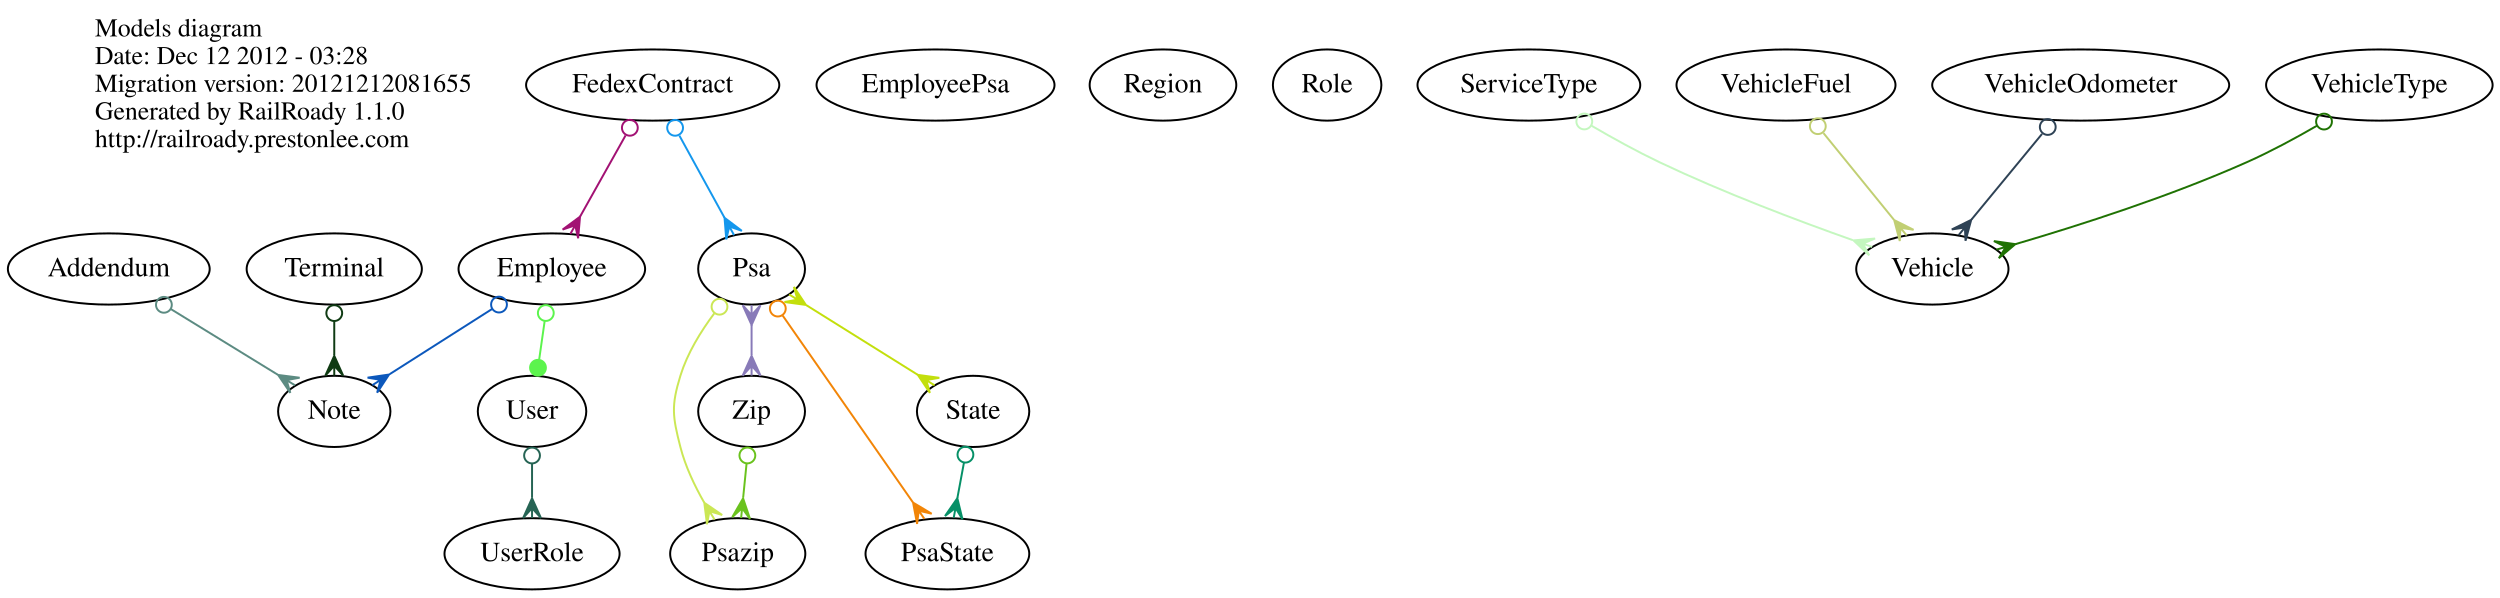
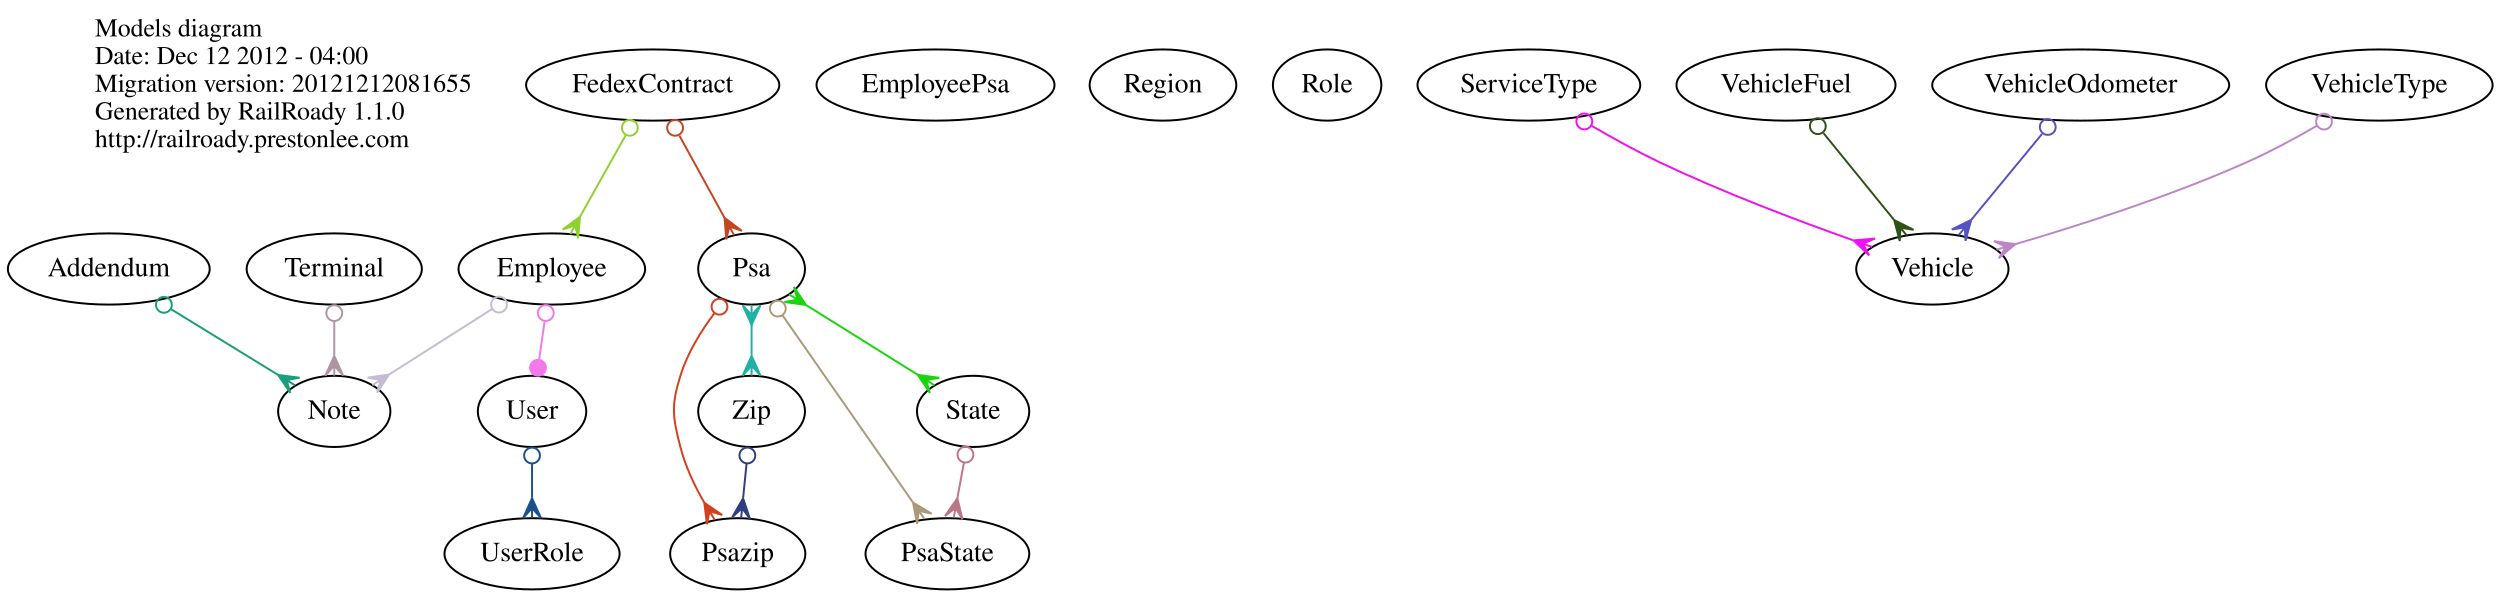
<svg xmlns="http://www.w3.org/2000/svg" width="1264pt" height="302pt" viewBox="0.00 0.00 1264.00 302.00">
  <g id="graph0" class="graph" transform="scale(1 1) rotate(0) translate(4 298)">
    <polygon fill="white" stroke="white" points="-4,5 -4,-298 1261,-298 1261,5 -4,5" />
    <g id="node1" class="node">
      <text text-anchor="start" x="44" y="-279.6" font-family="Times,serif" font-size="13.00">Models diagram</text>
-       <text text-anchor="start" x="44" y="-265.6" font-family="Times,serif" font-size="13.00">Date: Dec 12 2012 - 03:28</text>
+       <text text-anchor="start" x="44" y="-265.6" font-family="Times,serif" font-size="13.00">Date: Dec 12 2012 - 04:00</text>
      <text text-anchor="start" x="44" y="-251.6" font-family="Times,serif" font-size="13.00">Migration version: 20121212081655</text>
      <text text-anchor="start" x="44" y="-237.6" font-family="Times,serif" font-size="13.00">Generated by RailRoady 1.1.0</text>
      <text text-anchor="start" x="44" y="-223.6" font-family="Times,serif" font-size="13.00">http://railroady.prestonlee.com</text>
    </g>
    <g id="node2" class="node">
      <ellipse fill="none" stroke="black" cx="51" cy="-162" rx="51.019" ry="18" />
      <text text-anchor="middle" x="51" y="-158.3" font-family="Times,serif" font-size="14.00">Addendum</text>
    </g>
    <g id="node6" class="node">
      <ellipse fill="none" stroke="black" cx="165" cy="-90" rx="28.395" ry="18" />
      <text text-anchor="middle" x="165" y="-86.3" font-family="Times,serif" font-size="14.00">Note</text>
    </g>
    <g id="edge1" class="edge">
-       <path fill="none" stroke="#5c8b82" d="M82.307,-141.777C99.236,-131.381 119.99,-118.638 136.471,-108.518" />
-       <ellipse fill="none" stroke="#5c8b82" cx="78.865" cy="-143.89" rx="4" ry="4" />
-       <polygon fill="#5c8b82" stroke="#5c8b82" points="136.614,-108.43 147.49,-107.032 140.875,-105.814 145.136,-103.197 145.136,-103.197 145.136,-103.197 140.875,-105.814 142.781,-99.363 136.614,-108.43 136.614,-108.43" />
+       <path fill="none" stroke="#189e79" d="M82.307,-141.777C99.236,-131.381 119.99,-118.638 136.471,-108.518" />
+       <ellipse fill="none" stroke="#189e79" cx="78.865" cy="-143.89" rx="4" ry="4" />
+       <polygon fill="#189e79" stroke="#189e79" points="136.614,-108.43 147.49,-107.032 140.875,-105.814 145.136,-103.197 145.136,-103.197 145.136,-103.197 140.875,-105.814 142.781,-99.363 136.614,-108.43 136.614,-108.43" />
    </g>
    <g id="node3" class="node">
      <ellipse fill="none" stroke="black" cx="275" cy="-162" rx="47.169" ry="18" />
      <text text-anchor="middle" x="275" y="-158.3" font-family="Times,serif" font-size="14.00">Employee</text>
    </g>
    <g id="edge2" class="edge">
-       <path fill="none" stroke="#0c58bc" d="M244.809,-141.788C228.654,-131.507 208.885,-118.927 193.064,-108.859" />
-       <ellipse fill="none" stroke="#0c58bc" cx="248.297" cy="-144.007" rx="4" ry="4" />
-       <polygon fill="#0c58bc" stroke="#0c58bc" points="192.699,-108.627 186.679,-99.462 188.481,-105.943 184.263,-103.258 184.263,-103.258 184.263,-103.258 188.481,-105.943 181.847,-107.055 192.699,-108.627 192.699,-108.627" />
+       <path fill="none" stroke="#c5bcd3" d="M244.809,-141.788C228.654,-131.507 208.885,-118.927 193.064,-108.859" />
+       <ellipse fill="none" stroke="#c5bcd3" cx="248.297" cy="-144.007" rx="4" ry="4" />
+       <polygon fill="#c5bcd3" stroke="#c5bcd3" points="192.699,-108.627 186.679,-99.462 188.481,-105.943 184.263,-103.258 184.263,-103.258 184.263,-103.258 188.481,-105.943 181.847,-107.055 192.699,-108.627 192.699,-108.627" />
    </g>
    <g id="node15" class="node">
      <ellipse fill="none" stroke="black" cx="265" cy="-90" rx="27.422" ry="18" />
      <text text-anchor="middle" x="265" y="-86.3" font-family="Times,serif" font-size="14.00">User</text>
    </g>
    <g id="edge3" class="edge">
-       <path fill="none" stroke="#5cf44d" d="M271.377,-135.64C270.478,-129.348 269.515,-122.605 268.617,-116.316" />
-       <ellipse fill="none" stroke="#5cf44d" cx="271.962" cy="-139.737" rx="4" ry="4" />
-       <ellipse fill="#5cf44d" stroke="#5cf44d" cx="268.009" cy="-112.064" rx="4" ry="4" />
+       <path fill="none" stroke="#f17ae8" d="M271.377,-135.64C270.478,-129.348 269.515,-122.605 268.617,-116.316" />
+       <ellipse fill="none" stroke="#f17ae8" cx="271.962" cy="-139.737" rx="4" ry="4" />
+       <ellipse fill="#f17ae8" stroke="#f17ae8" cx="268.009" cy="-112.064" rx="4" ry="4" />
    </g>
    <g id="node4" class="node">
      <ellipse fill="none" stroke="black" cx="469" cy="-255" rx="60.167" ry="18" />
      <text text-anchor="middle" x="469" y="-251.3" font-family="Times,serif" font-size="14.00">EmployeePsa</text>
    </g>
    <g id="node5" class="node">
      <ellipse fill="none" stroke="black" cx="326" cy="-255" rx="64.017" ry="18" />
      <text text-anchor="middle" x="326" y="-251.3" font-family="Times,serif" font-size="14.00">FedexContract</text>
    </g>
    <g id="edge4" class="edge">
-       <path fill="none" stroke="#a21173" d="M312.291,-229.538C305.182,-216.853 296.505,-201.371 289.31,-188.534" />
-       <ellipse fill="none" stroke="#a21173" cx="314.452" cy="-233.394" rx="4" ry="4" />
-       <polygon fill="#a21173" stroke="#a21173" points="289.266,-188.456 288.303,-177.532 286.822,-184.094 284.377,-179.732 284.377,-179.732 284.377,-179.732 286.822,-184.094 280.452,-181.932 289.266,-188.456 289.266,-188.456" />
+       <path fill="none" stroke="#91d031" d="M312.291,-229.538C305.182,-216.853 296.505,-201.371 289.31,-188.534" />
+       <ellipse fill="none" stroke="#91d031" cx="314.452" cy="-233.394" rx="4" ry="4" />
+       <polygon fill="#91d031" stroke="#91d031" points="289.266,-188.456 288.303,-177.532 286.822,-184.094 284.377,-179.732 284.377,-179.732 284.377,-179.732 286.822,-184.094 280.452,-181.932 289.266,-188.456 289.266,-188.456" />
    </g>
    <g id="node7" class="node">
      <ellipse fill="none" stroke="black" cx="376" cy="-162" rx="27" ry="18" />
      <text text-anchor="middle" x="376" y="-158.3" font-family="Times,serif" font-size="14.00">Psa</text>
    </g>
    <g id="edge5" class="edge">
-       <path fill="none" stroke="#1497ed" d="M339.494,-229.441C346.559,-216.582 355.193,-200.869 362.289,-187.953" />
-       <ellipse fill="none" stroke="#1497ed" cx="337.331" cy="-233.378" rx="4" ry="4" />
-       <polygon fill="#1497ed" stroke="#1497ed" points="362.326,-187.887 371.085,-181.29 364.733,-183.505 367.141,-179.123 367.141,-179.123 367.141,-179.123 364.733,-183.505 363.197,-176.956 362.326,-187.887 362.326,-187.887" />
+       <path fill="none" stroke="#c44521" d="M339.494,-229.441C346.559,-216.582 355.193,-200.869 362.289,-187.953" />
+       <ellipse fill="none" stroke="#c44521" cx="337.331" cy="-233.378" rx="4" ry="4" />
+       <polygon fill="#c44521" stroke="#c44521" points="362.326,-187.887 371.085,-181.29 364.733,-183.505 367.141,-179.123 367.141,-179.123 367.141,-179.123 364.733,-183.505 363.197,-176.956 362.326,-187.887 362.326,-187.887" />
    </g>
    <g id="node9" class="node">
      <ellipse fill="none" stroke="black" cx="369" cy="-18" rx="34.171" ry="18" />
      <text text-anchor="middle" x="369" y="-14.3" font-family="Times,serif" font-size="14.00">Psazip</text>
    </g>
    <g id="edge6" class="edge">
-       <path fill="none" stroke="#cbe755" d="M357.124,-139.543C350.333,-130.456 343.491,-119.353 340,-108 335.297,-92.707 336.036,-87.501 340,-72 342.481,-62.299 347.144,-52.462 352.018,-43.941" />
-       <ellipse fill="none" stroke="#cbe755" cx="359.779" cy="-142.923" rx="4" ry="4" />
-       <polygon fill="#cbe755" stroke="#cbe755" points="352.092,-43.818 361.138,-37.62 354.693,-39.548 357.295,-35.278 357.295,-35.278 357.295,-35.278 354.693,-39.548 353.452,-32.937 352.092,-43.818 352.092,-43.818" />
+       <path fill="none" stroke="#d34020" d="M357.124,-139.543C350.333,-130.456 343.491,-119.353 340,-108 335.297,-92.707 336.036,-87.501 340,-72 342.481,-62.299 347.144,-52.462 352.018,-43.941" />
+       <ellipse fill="none" stroke="#d34020" cx="359.779" cy="-142.923" rx="4" ry="4" />
+       <polygon fill="#d34020" stroke="#d34020" points="352.092,-43.818 361.138,-37.62 354.693,-39.548 357.295,-35.278 357.295,-35.278 357.295,-35.278 354.693,-39.548 353.452,-32.937 352.092,-43.818 352.092,-43.818" />
    </g>
    <g id="node21" class="node">
      <ellipse fill="none" stroke="black" cx="376" cy="-90" rx="27" ry="18" />
      <text text-anchor="middle" x="376" y="-86.3" font-family="Times,serif" font-size="14.00">Zip</text>
    </g>
    <g id="edge7" class="edge">
-       <path fill="none" stroke="#887ab8" d="M376,-133.665C376,-128.687 376,-123.491 376,-118.507" />
-       <polygon fill="#887ab8" stroke="#887ab8" points="376,-133.697 371.5,-143.697 376,-138.697 376,-143.697 376,-143.697 376,-143.697 376,-138.697 380.5,-143.697 376,-133.697 376,-133.697" />
-       <polygon fill="#887ab8" stroke="#887ab8" points="376,-118.104 380.5,-108.104 376,-113.104 376,-108.104 376,-108.104 376,-108.104 376,-113.104 371.5,-108.104 376,-118.104 376,-118.104" />
+       <path fill="none" stroke="#1eb2a4" d="M376,-133.665C376,-128.687 376,-123.491 376,-118.507" />
+       <polygon fill="#1eb2a4" stroke="#1eb2a4" points="376,-133.697 371.5,-143.697 376,-138.697 376,-143.697 376,-143.697 376,-143.697 376,-138.697 380.5,-143.697 376,-133.697 376,-133.697" />
+       <polygon fill="#1eb2a4" stroke="#1eb2a4" points="376,-118.104 380.5,-108.104 376,-113.104 376,-108.104 376,-108.104 376,-108.104 376,-113.104 371.5,-108.104 376,-118.104 376,-118.104" />
    </g>
    <g id="node8" class="node">
      <ellipse fill="none" stroke="black" cx="475" cy="-18" rx="41.394" ry="18" />
      <text text-anchor="middle" x="475" y="-14.3" font-family="Times,serif" font-size="14.00">PsaState</text>
    </g>
    <g id="edge8" class="edge">
-       <path fill="none" stroke="#f28507" d="M391.724,-138.446C409.643,-112.745 438.851,-70.851 457.484,-44.124" />
-       <ellipse fill="none" stroke="#f28507" cx="389.261" cy="-141.98" rx="4" ry="4" />
-       <polygon fill="#f28507" stroke="#f28507" points="457.647,-43.89 467.057,-38.261 460.506,-39.789 463.366,-35.687 463.366,-35.687 463.366,-35.687 460.506,-39.789 459.675,-33.114 457.647,-43.89 457.647,-43.89" />
+       <path fill="none" stroke="#ac9978" d="M391.724,-138.446C409.643,-112.745 438.851,-70.851 457.484,-44.124" />
+       <ellipse fill="none" stroke="#ac9978" cx="389.261" cy="-141.98" rx="4" ry="4" />
+       <polygon fill="#ac9978" stroke="#ac9978" points="457.647,-43.89 467.057,-38.261 460.506,-39.789 463.366,-35.687 463.366,-35.687 463.366,-35.687 460.506,-39.789 459.675,-33.114 457.647,-43.89 457.647,-43.89" />
    </g>
    <g id="node13" class="node">
      <ellipse fill="none" stroke="black" cx="488" cy="-90" rx="28.395" ry="18" />
      <text text-anchor="middle" x="488" y="-86.3" font-family="Times,serif" font-size="14.00">State</text>
    </g>
    <g id="edge9" class="edge">
-       <path fill="none" stroke="#c3df0c" d="M403.732,-143.668C420.882,-132.949 442.827,-119.233 460.022,-108.486" />
-       <polygon fill="#c3df0c" stroke="#c3df0c" points="403.479,-143.825 392.614,-145.309 399.239,-146.475 394.999,-149.125 394.999,-149.125 394.999,-149.125 399.239,-146.475 397.384,-152.941 403.479,-143.825 403.479,-143.825" />
-       <polygon fill="#c3df0c" stroke="#c3df0c" points="460.051,-108.468 470.916,-106.984 464.291,-105.818 468.531,-103.168 468.531,-103.168 468.531,-103.168 464.291,-105.818 466.146,-99.352 460.051,-108.468 460.051,-108.468" />
+       <path fill="none" stroke="#1ad50c" d="M403.732,-143.668C420.882,-132.949 442.827,-119.233 460.022,-108.486" />
+       <polygon fill="#1ad50c" stroke="#1ad50c" points="403.479,-143.825 392.614,-145.309 399.239,-146.475 394.999,-149.125 394.999,-149.125 394.999,-149.125 399.239,-146.475 397.384,-152.941 403.479,-143.825 403.479,-143.825" />
+       <polygon fill="#1ad50c" stroke="#1ad50c" points="460.051,-108.468 470.916,-106.984 464.291,-105.818 468.531,-103.168 468.531,-103.168 468.531,-103.168 464.291,-105.818 466.146,-99.352 460.051,-108.468 460.051,-108.468" />
    </g>
    <g id="node10" class="node">
      <ellipse fill="none" stroke="black" cx="584" cy="-255" rx="37.07" ry="18" />
      <text text-anchor="middle" x="584" y="-251.3" font-family="Times,serif" font-size="14.00">Region</text>
    </g>
    <g id="node11" class="node">
      <ellipse fill="none" stroke="black" cx="667" cy="-255" rx="27.422" ry="18" />
      <text text-anchor="middle" x="667" y="-251.3" font-family="Times,serif" font-size="14.00">Role</text>
    </g>
    <g id="node12" class="node">
      <ellipse fill="none" stroke="black" cx="769" cy="-255" rx="56.317" ry="18" />
      <text text-anchor="middle" x="769" y="-251.3" font-family="Times,serif" font-size="14.00">ServiceType</text>
    </g>
    <g id="node17" class="node">
      <ellipse fill="none" stroke="black" cx="973" cy="-162" rx="38.495" ry="18" />
      <text text-anchor="middle" x="973" y="-158.3" font-family="Times,serif" font-size="14.00">Vehicle</text>
    </g>
    <g id="edge10" class="edge">
-       <path fill="none" stroke="#c4f7bf" d="M800.73,-234.396C811.426,-228.15 823.556,-221.451 835,-216 867.089,-200.715 904.846,-186.456 932.748,-176.587" />
-       <ellipse fill="none" stroke="#c4f7bf" cx="797.023" cy="-236.59" rx="4" ry="4" />
-       <polygon fill="#c4f7bf" stroke="#c4f7bf" points="933.114,-176.459 944.039,-177.404 937.833,-174.808 942.553,-173.156 942.553,-173.156 942.553,-173.156 937.833,-174.808 941.066,-168.909 933.114,-176.459 933.114,-176.459" />
+       <path fill="none" stroke="#f110ef" d="M800.73,-234.396C811.426,-228.15 823.556,-221.451 835,-216 867.089,-200.715 904.846,-186.456 932.748,-176.587" />
+       <ellipse fill="none" stroke="#f110ef" cx="797.023" cy="-236.59" rx="4" ry="4" />
+       <polygon fill="#f110ef" stroke="#f110ef" points="933.114,-176.459 944.039,-177.404 937.833,-174.808 942.553,-173.156 942.553,-173.156 942.553,-173.156 937.833,-174.808 941.066,-168.909 933.114,-176.459 933.114,-176.459" />
    </g>
    <g id="edge11" class="edge">
-       <path fill="none" stroke="#069067" d="M483.355,-63.987C482.289,-58.249 481.151,-52.121 480.069,-46.293" />
-       <ellipse fill="none" stroke="#069067" cx="484.123" cy="-68.122" rx="4" ry="4" />
-       <polygon fill="#069067" stroke="#069067" points="480.034,-46.107 482.633,-35.454 479.121,-41.191 478.208,-36.275 478.208,-36.275 478.208,-36.275 479.121,-41.191 473.784,-37.097 480.034,-46.107 480.034,-46.107" />
+       <path fill="none" stroke="#bb7786" d="M483.355,-63.987C482.289,-58.249 481.151,-52.121 480.069,-46.293" />
+       <ellipse fill="none" stroke="#bb7786" cx="484.123" cy="-68.122" rx="4" ry="4" />
+       <polygon fill="#bb7786" stroke="#bb7786" points="480.034,-46.107 482.633,-35.454 479.121,-41.191 478.208,-36.275 478.208,-36.275 478.208,-36.275 479.121,-41.191 473.784,-37.097 480.034,-46.107 480.034,-46.107" />
    </g>
    <g id="node14" class="node">
      <ellipse fill="none" stroke="black" cx="165" cy="-162" rx="44.295" ry="18" />
      <text text-anchor="middle" x="165" y="-158.3" font-family="Times,serif" font-size="14.00">Terminal</text>
    </g>
    <g id="edge12" class="edge">
-       <path fill="none" stroke="#0f3b13" d="M165,-135.64C165,-130.063 165,-124.132 165,-118.476" />
-       <ellipse fill="none" stroke="#0f3b13" cx="165" cy="-139.697" rx="4" ry="4" />
-       <polygon fill="#0f3b13" stroke="#0f3b13" points="165,-118.104 169.5,-108.104 165,-113.104 165,-108.104 165,-108.104 165,-108.104 165,-113.104 160.5,-108.104 165,-118.104 165,-118.104" />
+       <path fill="none" stroke="#af95a3" d="M165,-135.64C165,-130.063 165,-124.132 165,-118.476" />
+       <ellipse fill="none" stroke="#af95a3" cx="165" cy="-139.697" rx="4" ry="4" />
+       <polygon fill="#af95a3" stroke="#af95a3" points="165,-118.104 169.5,-108.104 165,-113.104 165,-108.104 165,-108.104 165,-108.104 165,-113.104 160.5,-108.104 165,-118.104 165,-118.104" />
    </g>
    <g id="node16" class="node">
      <ellipse fill="none" stroke="black" cx="265" cy="-18" rx="44.271" ry="18" />
      <text text-anchor="middle" x="265" y="-14.3" font-family="Times,serif" font-size="14.00">UserRole</text>
    </g>
    <g id="edge13" class="edge">
-       <path fill="none" stroke="#266454" d="M265,-63.64C265,-58.063 265,-52.132 265,-46.476" />
-       <ellipse fill="none" stroke="#266454" cx="265" cy="-67.697" rx="4" ry="4" />
-       <polygon fill="#266454" stroke="#266454" points="265,-46.104 269.5,-36.104 265,-41.104 265,-36.104 265,-36.104 265,-36.104 265,-41.104 260.5,-36.104 265,-46.104 265,-46.104" />
+       <path fill="none" stroke="#1b5189" d="M265,-63.64C265,-58.063 265,-52.132 265,-46.476" />
+       <ellipse fill="none" stroke="#1b5189" cx="265" cy="-67.697" rx="4" ry="4" />
+       <polygon fill="#1b5189" stroke="#1b5189" points="265,-46.104 269.5,-36.104 265,-41.104 265,-36.104 265,-36.104 265,-36.104 265,-41.104 260.5,-36.104 265,-46.104 265,-46.104" />
    </g>
    <g id="node18" class="node">
      <ellipse fill="none" stroke="black" cx="899" cy="-255" rx="55.368" ry="18" />
      <text text-anchor="middle" x="899" y="-251.3" font-family="Times,serif" font-size="14.00">VehicleFuel</text>
    </g>
    <g id="edge14" class="edge">
-       <path fill="none" stroke="#c1cf73" d="M917.946,-230.701C928.864,-217.276 942.558,-200.435 953.558,-186.908" />
-       <ellipse fill="none" stroke="#c1cf73" cx="915.096" cy="-234.206" rx="4" ry="4" />
-       <polygon fill="#c1cf73" stroke="#c1cf73" points="953.7,-186.733 963.501,-181.814 956.855,-182.854 960.01,-178.975 960.01,-178.975 960.01,-178.975 956.855,-182.854 956.518,-176.136 953.7,-186.733 953.7,-186.733" />
+       <path fill="none" stroke="#2e5217" d="M917.946,-230.701C928.864,-217.276 942.558,-200.435 953.558,-186.908" />
+       <ellipse fill="none" stroke="#2e5217" cx="915.096" cy="-234.206" rx="4" ry="4" />
+       <polygon fill="#2e5217" stroke="#2e5217" points="953.7,-186.733 963.501,-181.814 956.855,-182.854 960.01,-178.975 960.01,-178.975 960.01,-178.975 956.855,-182.854 956.518,-176.136 953.7,-186.733 953.7,-186.733" />
    </g>
    <g id="node19" class="node">
      <ellipse fill="none" stroke="black" cx="1048" cy="-255" rx="75.09" ry="18" />
      <text text-anchor="middle" x="1048" y="-251.3" font-family="Times,serif" font-size="14.00">VehicleOdometer</text>
    </g>
    <g id="edge15" class="edge">
-       <path fill="none" stroke="#2e4255" d="M1028.47,-230.308C1017.48,-216.972 1003.79,-200.363 992.764,-186.981" />
-       <ellipse fill="none" stroke="#2e4255" cx="1031.35" cy="-233.797" rx="4" ry="4" />
-       <polygon fill="#2e4255" stroke="#2e4255" points="992.648,-186.84 989.761,-176.261 989.468,-182.982 986.288,-179.123 986.288,-179.123 986.288,-179.123 989.468,-182.982 982.816,-181.985 992.648,-186.84 992.648,-186.84" />
+       <path fill="none" stroke="#5651c0" d="M1028.47,-230.308C1017.48,-216.972 1003.79,-200.363 992.764,-186.981" />
+       <ellipse fill="none" stroke="#5651c0" cx="1031.35" cy="-233.797" rx="4" ry="4" />
+       <polygon fill="#5651c0" stroke="#5651c0" points="992.648,-186.84 989.761,-176.261 989.468,-182.982 986.288,-179.123 986.288,-179.123 986.288,-179.123 989.468,-182.982 982.816,-181.985 992.648,-186.84 992.648,-186.84" />
    </g>
    <g id="node20" class="node">
      <ellipse fill="none" stroke="black" cx="1199" cy="-255" rx="57.269" ry="18" />
      <text text-anchor="middle" x="1199" y="-251.3" font-family="Times,serif" font-size="14.00">VehicleType</text>
    </g>
    <g id="edge16" class="edge">
-       <path fill="none" stroke="#1f7203" d="M1167.49,-234.459C1156.5,-228.095 1143.93,-221.309 1132,-216 1093.46,-198.841 1047.57,-184.117 1015.02,-174.574" />
-       <ellipse fill="none" stroke="#1f7203" cx="1171.02" cy="-236.532" rx="4" ry="4" />
-       <polygon fill="#1f7203" stroke="#1f7203" points="1014.97,-174.561 1006.62,-167.459 1010.17,-173.171 1005.37,-171.782 1005.37,-171.782 1005.37,-171.782 1010.17,-173.171 1004.11,-176.104 1014.97,-174.561 1014.97,-174.561" />
+       <path fill="none" stroke="#bd85c7" d="M1167.49,-234.459C1156.5,-228.095 1143.93,-221.309 1132,-216 1093.46,-198.841 1047.57,-184.117 1015.02,-174.574" />
+       <ellipse fill="none" stroke="#bd85c7" cx="1171.02" cy="-236.532" rx="4" ry="4" />
+       <polygon fill="#bd85c7" stroke="#bd85c7" points="1014.97,-174.561 1006.62,-167.459 1010.17,-173.171 1005.37,-171.782 1005.37,-171.782 1005.37,-171.782 1010.17,-173.171 1004.11,-176.104 1014.97,-174.561 1014.97,-174.561" />
    </g>
    <g id="edge17" class="edge">
-       <path fill="none" stroke="#6ac21e" d="M373.464,-63.64C372.906,-58.063 372.313,-52.132 371.748,-46.476" />
-       <ellipse fill="none" stroke="#6ac21e" cx="373.872" cy="-67.716" rx="4" ry="4" />
-       <polygon fill="#6ac21e" stroke="#6ac21e" points="371.706,-46.055 375.188,-35.657 371.208,-41.08 370.71,-36.104 370.71,-36.104 370.71,-36.104 371.208,-41.08 366.233,-36.552 371.706,-46.055 371.706,-46.055" />
+       <path fill="none" stroke="#2d3f7f" d="M373.464,-63.64C372.906,-58.063 372.313,-52.132 371.748,-46.476" />
+       <ellipse fill="none" stroke="#2d3f7f" cx="373.872" cy="-67.716" rx="4" ry="4" />
+       <polygon fill="#2d3f7f" stroke="#2d3f7f" points="371.706,-46.055 375.188,-35.657 371.208,-41.08 370.71,-36.104 370.71,-36.104 370.71,-36.104 371.208,-41.08 366.233,-36.552 371.706,-46.055 371.706,-46.055" />
    </g>
  </g>
</svg>
